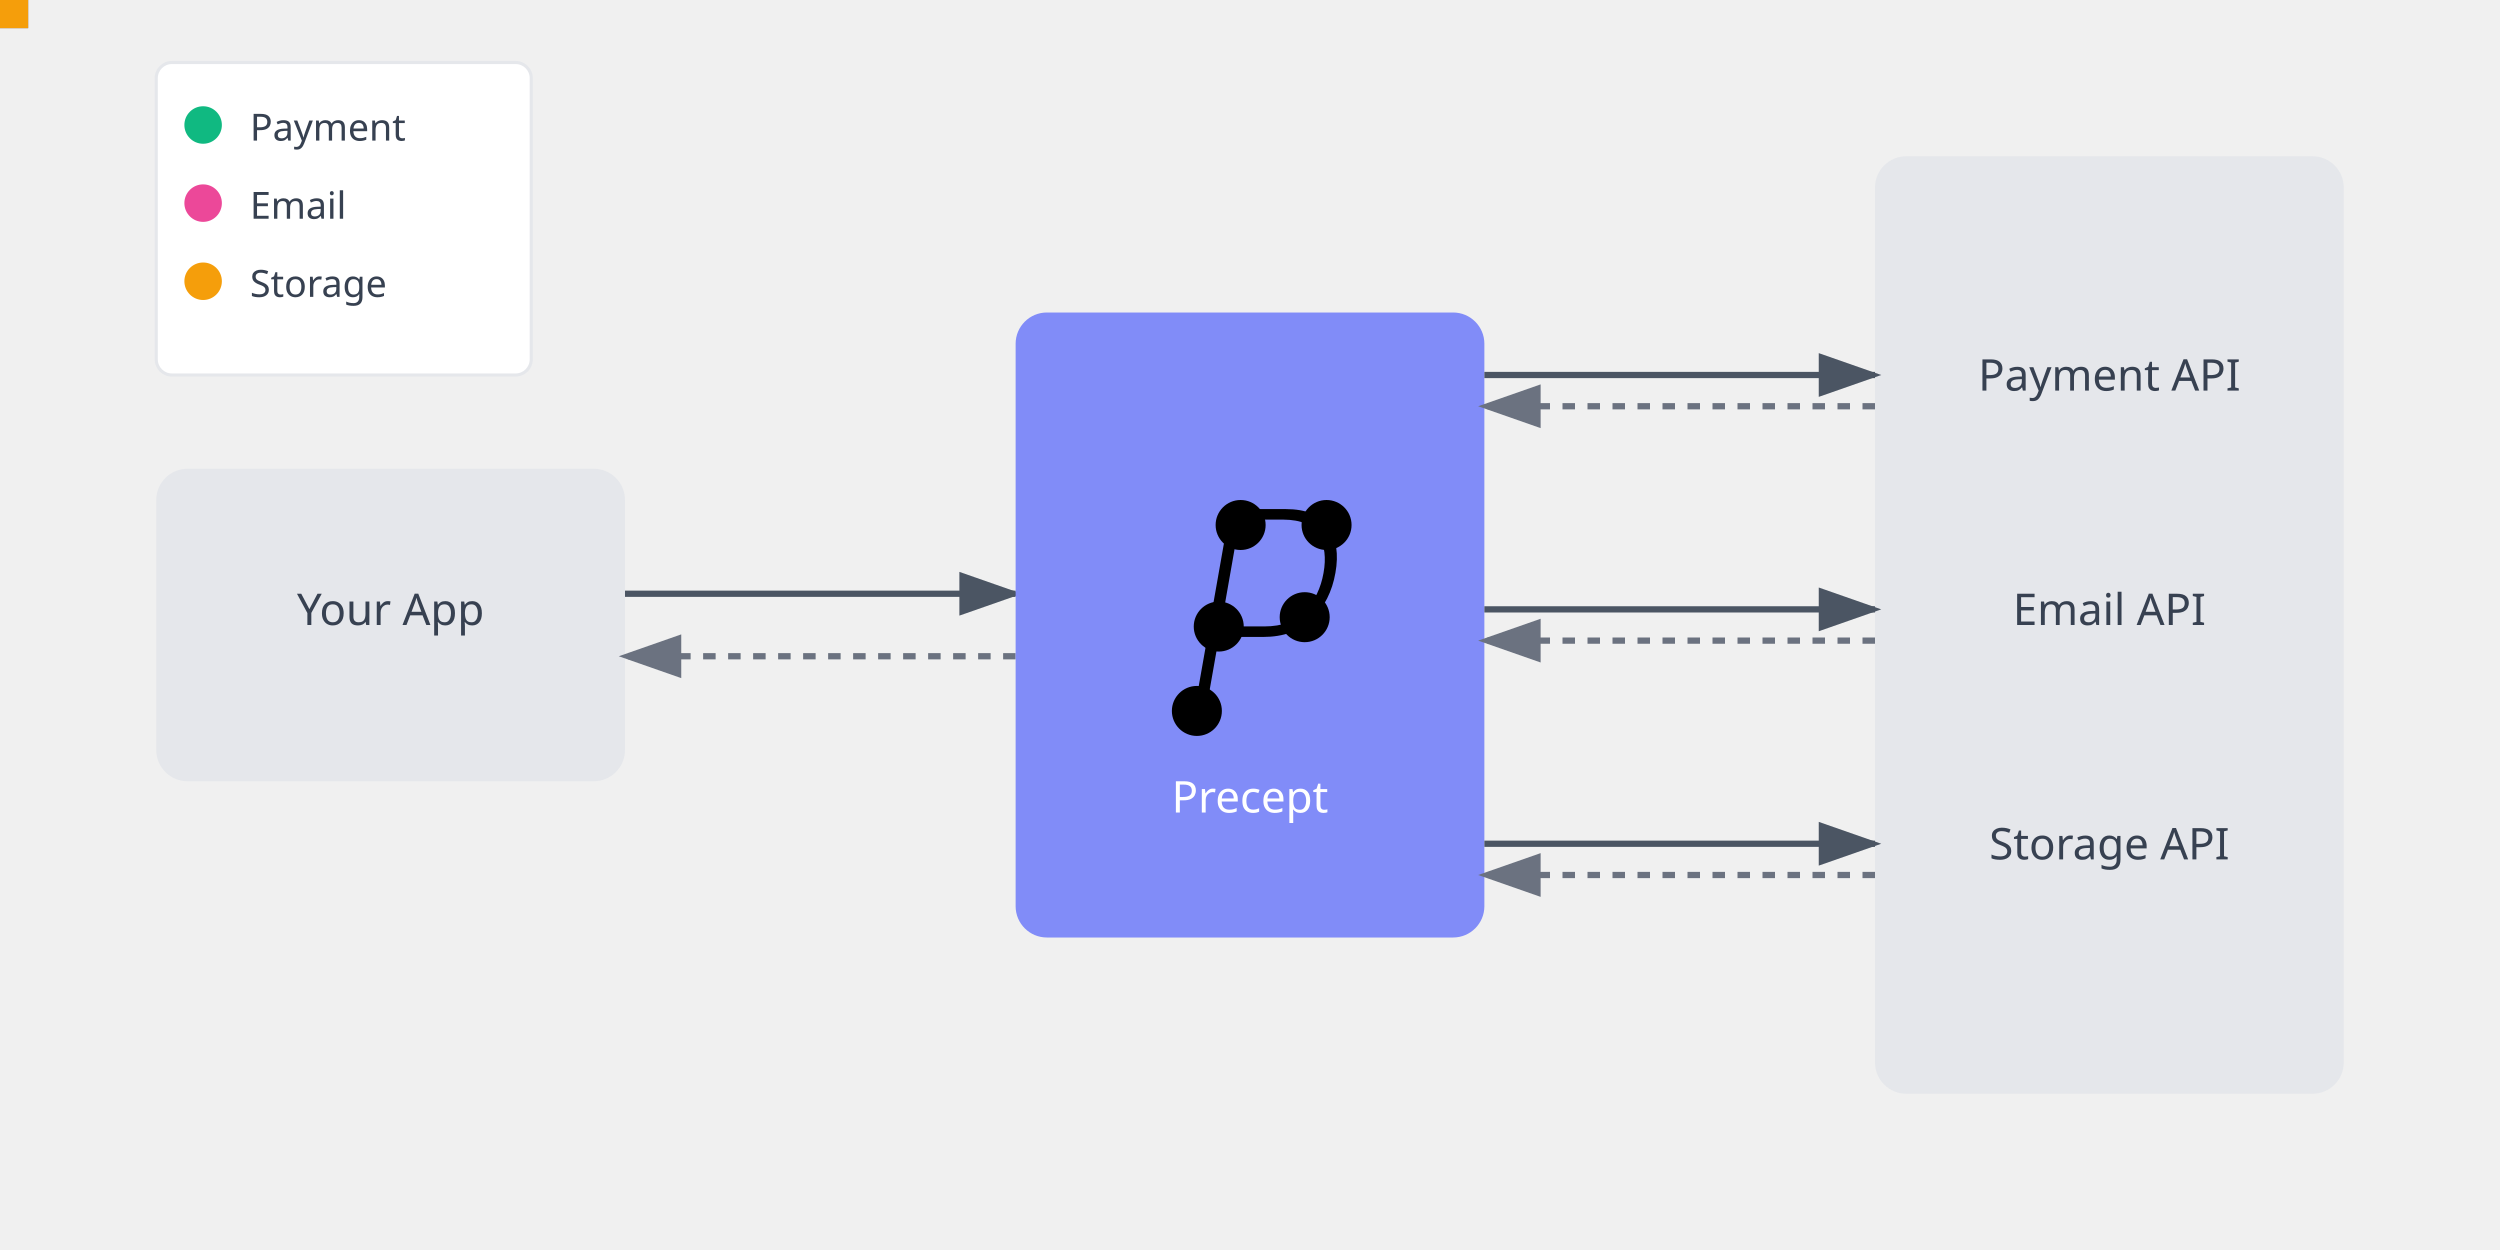
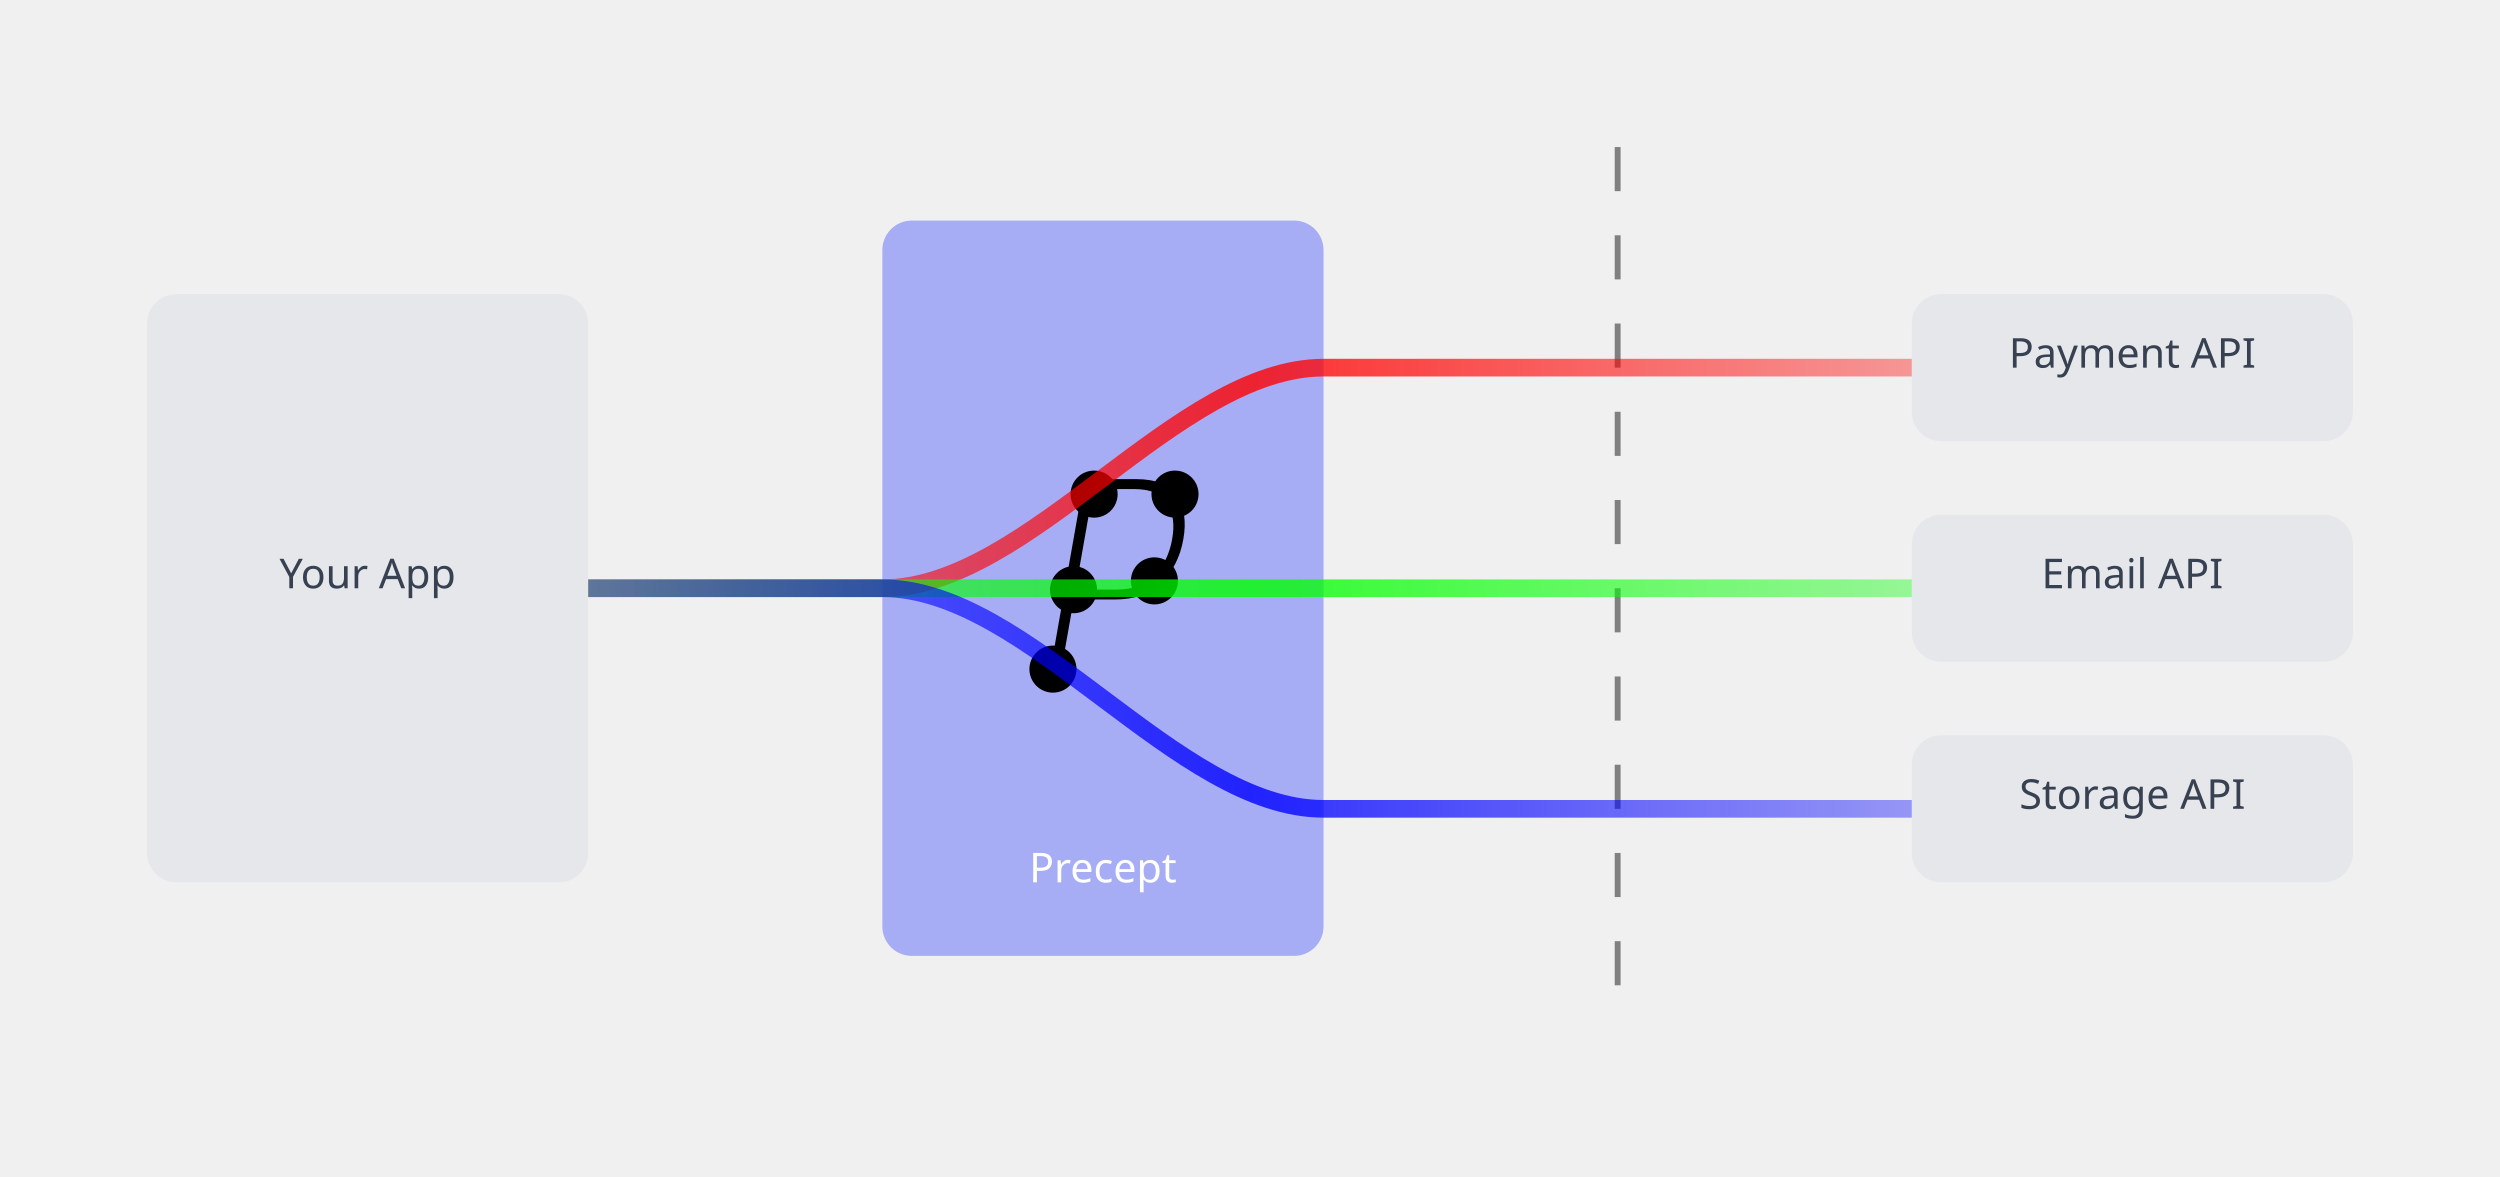
- <svg xmlns="http://www.w3.org/2000/svg" viewBox="0 0 800 400">
+ <svg xmlns="http://www.w3.org/2000/svg" viewBox="0 0 850 400">
  <defs>
-     <marker id="arrowhead" markerWidth="10" markerHeight="7" refX="9" refY="3.5" orient="auto">
-       <polygon points="0 0, 10 3.5, 0 7" fill="#4B5563" />
-     </marker>
-     <marker id="responseArrow" markerWidth="10" markerHeight="7" refX="9" refY="3.5" orient="auto">
-       <polygon points="0 0, 10 3.5, 0 7" fill="#6B7280" />
-     </marker>
+     <linearGradient id="red-comet" gradientUnits="userSpaceOnUse">
+       <stop offset="0%" stop-color="rgb(255,0,0)" stop-opacity="0" />
+       <stop offset="75%" stop-color="rgb(255,0,0)" stop-opacity=".8" />
+       <stop offset="100%" stop-color="rgb(255,0,0)" stop-opacity="0" />
+     </linearGradient>
+     <linearGradient id="red-pulse" gradientUnits="userSpaceOnUse">
+       <stop offset="0%" stop-color="rgb(255,0,0)" stop-opacity="0">
+         <animate attributeName="offset" values="-1;1" dur="2s" repeatCount="indefinite" />
+         <animate attributeName="stop-color" values="rgb(255,255,255);rgb(255,0,0)" dur="2s" repeatCount="indefinite" />
+       </stop>
+       <stop offset="50%" stop-color="rgb(255,0,0)" stop-opacity=".8">
+         <animate attributeName="offset" values="-0.5;1.5" dur="2s" repeatCount="indefinite" />
+         <animate attributeName="stop-color" values="rgb(255,255,255);rgba(255,0,0)" dur="2s" repeatCount="indefinite" />
+       </stop>
+       <stop offset="100%" stop-color="rgb(255,0,0)" stop-opacity="0">
+         <animate attributeName="offset" values="0;2" dur="2s" repeatCount="indefinite" />
+         <animate attributeName="stop-color" values="rgb(255,255,255);rgb(255,0,0)" dur="2s" repeatCount="indefinite" />
+       </stop>
+     </linearGradient>
+     <linearGradient id="green-pulse" gradientUnits="userSpaceOnUse">
+       <stop offset="0%" stop-color="rgb(0,255,0)" stop-opacity="0">
+         <animate attributeName="offset" values="-1;1" dur="2s" repeatCount="indefinite" />
+         <animate attributeName="stop-color" values="rgb(255,255,255);rgb(0,255,0)" dur="2s" repeatCount="indefinite" />
+       </stop>
+       <stop offset="50%" stop-color="rgb(0,255,0)" stop-opacity=".8">
+         <animate attributeName="offset" values="-0.5;1.5" dur="2s" repeatCount="indefinite" />
+         <animate attributeName="stop-color" values="rgb(255,255,255);rgba(0,255,0)" dur="2s" repeatCount="indefinite" />
+       </stop>
+       <stop offset="100%" stop-color="rgb(0,255,0)" stop-opacity="0">
+         <animate attributeName="offset" values="0;2" dur="2s" repeatCount="indefinite" />
+         <animate attributeName="stop-color" values="rgb(255,255,255);rgb(0,255,0)" dur="2s" repeatCount="indefinite" />
+       </stop>
+     </linearGradient>
+     <linearGradient id="blue-pulse" gradientUnits="userSpaceOnUse">
+       <stop offset="0%" stop-color="rgb(0,0,255)" stop-opacity="0">
+         <animate attributeName="offset" values="-1;1" dur="2s" repeatCount="indefinite" />
+         <animate attributeName="stop-color" values="rgb(255,255,255);rgb(0,0,255)" dur="2s" repeatCount="indefinite" />
+       </stop>
+       <stop offset="50%" stop-color="rgb(0,0,255)" stop-opacity=".8">
+         <animate attributeName="offset" values="-0.5;1.5" dur="2s" repeatCount="indefinite" />
+         <animate attributeName="stop-color" values="rgb(255,255,255);rgba(0,0,255)" dur="2s" repeatCount="indefinite" />
+       </stop>
+       <stop offset="100%" stop-color="rgb(0,0,255)" stop-opacity="0">
+         <animate attributeName="offset" values="0;2" dur="2s" repeatCount="indefinite" />
+         <animate attributeName="stop-color" values="rgb(255,255,255);rgb(0,0,255)" dur="2s" repeatCount="indefinite" />
+       </stop>
+     </linearGradient>
  </defs>
  <g id="your-app">
-     <rect x="50" y="150" width="150" height="100" rx="10" fill="#E5E7EB" />
+     <rect x="50" y="100" width="150" height="200" fill="#e5e7eb" rx="10" />
    <text x="125" y="200" text-anchor="middle" alignment-baseline="middle" fill="#374151" font-family="sans-serif" font-size="14">
      Your App
    </text>
-     <line x1="200" y1="190" x2="325" y2="190" stroke="#4B5563" stroke-width="2" marker-end="url(#arrowhead)" />
-     <line x1="325" y1="210" x2="200" y2="210" stroke="#6B7280" stroke-width="2" stroke-dasharray="4" marker-end="url(#responseArrow)" />
  </g>
  <g id="precept">
-     <rect x="325" y="100" width="150" height="200" rx="10" fill="#818CF8" />
-     <text x="400" y="260" text-anchor="middle" fill="white" font-family="sans-serif" font-size="14">
+     <rect x="300" y="75" width="150" height="250" fill="#818CF8aa" rx="10" />
+     <text x="375" y="300" text-anchor="middle" fill="white" font-family="sans-serif" font-size="14">
      Precept
    </text>
-     <g id="logo" transform="translate(375 160) scale(.5)">
+     <g id="logo" transform="translate(350 160) scale(.5)">
      <path d="M12.09 148L37.188 5.812H72.832C85.983 5.812 95.098 9.654 100.176 17.336C105.319 24.953 106.816 34.719 104.668 46.633C102.585 58.547 97.637 68.378 89.824 76.125C82.012 83.807 71.53 87.648 58.379 87.648H30.156L19.512 148H12.09ZM31.426 80.91H59.16C70.684 80.91 79.44 77.622 85.43 71.047C91.484 64.406 95.358 56.301 97.051 46.73C98.809 37.095 97.799 29.022 94.023 22.512C90.312 15.936 82.728 12.616 71.269 12.551H43.438L31.426 80.91Z" fill="#000000" />
      <path d="M32 135C32 143.837 24.837 151 16 151C7.163 151 0 143.837 0 135C0 126.163 7.163 119 16 119C24.837 119 32 126.163 32 135Z" fill="#000000" />
      <path d="M46 81C46 89.837 38.837 97 30 97C21.163 97 14 89.837 14 81C14 72.163 21.163 65 30 65C38.837 65 46 72.163 46 81Z" fill="#000000" />
      <path d="M60 16C60 24.837 52.837 32 44 32C35.163 32 28 24.837 28 16C28 7.163 35.163 0 44 0C52.837 0 60 7.163 60 16Z" fill="#000000" />
      <path d="M115 16C115 24.837 107.837 32 99 32C90.163 32 83 24.837 83 16C83 7.163 90.163 0 99 0C107.837 0 115 7.163 115 16Z" fill="#000000" />
      <path d="M101 75C101 83.837 93.837 91 85 91C76.163 91 69 83.837 69 75C69 66.163 76.163 59 85 59C93.837 59 101 66.163 101 75Z" fill="#000000" />
    </g>
  </g>
-   <g id="apis">
-     <rect x="600" y="50" width="150" height="300" rx="10" fill="#E5E7EB" />
-     <text x="675" y="125" text-anchor="middle" alignment-baseline="middle" fill="#374151" font-family="sans-serif" font-size="14">
+   <line id="firewall" x1="550" x2="550" y1="50" y2="350" stroke="grey" stroke-width="2" stroke-dasharray="15" />
+   <g id="red-api">
+     <rect x="650" y="100" width="150" height="50" fill="#e5e7eb" rx="10" />
+     <text x="725" y="125" text-anchor="middle" alignment-baseline="middle" fill="#374151" font-family="sans-serif" font-size="14">
      Payment API
    </text>
-     <line x1="475" y1="120" x2="600" y2="120" stroke="#4B5563" stroke-width="2" marker-end="url(#arrowhead)" />
-     <line x1="600" y1="130" x2="475" y2="130" stroke="#6B7280" stroke-width="2" stroke-dasharray="4" marker-end="url(#responseArrow)" />
-     <text x="675" y="200" text-anchor="middle" alignment-baseline="middle" fill="#374151" font-family="sans-serif" font-size="14">
+   </g>
+   <g id="green-api">
+     <rect x="650" y="175" width="150" height="50" fill="#e5e7eb" rx="10" />
+     <text x="725" y="200" text-anchor="middle" alignment-baseline="middle" fill="#374151" font-family="sans-serif" font-size="14">
      Email API
    </text>
-     <line x1="475" y1="195" x2="600" y2="195" stroke="#4B5563" stroke-width="2" marker-end="url(#arrowhead)" />
-     <line x1="600" y1="205" x2="475" y2="205" stroke="#6B7280" stroke-width="2" stroke-dasharray="4" marker-end="url(#responseArrow)" />
-     <text x="675" y="275" text-anchor="middle" alignment-baseline="middle" fill="#374151" font-family="sans-serif" font-size="14">
+   </g>
+   <g id="blue-api">
+     <rect x="650" y="250" width="150" height="50" fill="#e5e7eb" rx="10" />
+     <text x="725" y="275" text-anchor="middle" alignment-baseline="middle" fill="#374151" font-family="sans-serif" font-size="14">
      Storage API
    </text>
-     <line x1="475" y1="270" x2="600" y2="270" stroke="#4B5563" stroke-width="2" marker-end="url(#arrowhead)" />
-     <line x1="600" y1="280" x2="475" y2="280" stroke="#6B7280" stroke-width="2" stroke-dasharray="4" marker-end="url(#responseArrow)" />
  </g>
-   <polygon id="api-1-packet" fill="#10B981" points="-9 0  -9 9  9 9  9 0  9 -9  -9 -9">
-     <animate attributeName="points" dur="6s" repeatCount="indefinite" values="-9 0  -9   9      9   9      9 0  9   -9      -9   -9;               -9 0  -9   9      9   9      9 0  9   -9      -9   -9;               -9 0  -4.5 7.794  4.5 7.794  9 0  4.5 -7.794  -4.5 -7.794;               -9 0  -4.5 7.794  4.5 7.794  9 0  4.5 -7.794  -4.5 -7.794;               -9 0  -9   9      9   9      9 0  9   -9      -9   -9;               -9 0  -9   9      9   9      9 0  9   -9      -9   -9;" keyTimes="0; 0.2; 0.3; 0.7; 0.8; 1" />
-     <animateMotion path="M200,190 h125 l150,-70 h125 m 0,10 h-125 l-150,80 h-125" dur="6s" repeatCount="indefinite" />
-   </polygon>
-   <polygon id="api-2-packet" fill="#EC4899" points="-9 0  -9 9  9 9  9 0  9 -9  -9 -9" transform="rotate(90)">
-     <animate attributeName="points" dur="6s" begin="1.5s" repeatCount="indefinite" values="-9 0  -9 9      9   9      9 0  9   -9      -9 -9;               -9 0  -9 9      9   9      9 0  9   -9      -9 -9;               -9 0  -1 1.732  4.5 7.794  2 0  4.5 -7.794  -1 -1.732;               -9 0  -1 1.732  4.5 7.794  2 0  4.5 -7.794  -1 -1.732;               -9 0  -9 9      9   9      9 0  9   -9      -9 -9;               -9 0  -9 9      9   9      9 0  9   -9      -9 -9;" keyTimes="0; 0.2; 0.3; 0.7; 0.8; 1" />
-     <animateMotion path="M200,190 h125 l150,5 h125 m 0,10 h-125 l-150,5 h-125" dur="6s" begin="1.5s" repeatCount="indefinite" />
-   </polygon>
-   <polygon id="api-3-packet" fill="#F59E0B" transform="rotate(-90)" points="-9 0  -9 9  9 9  9 0  9 -9  -9 -9">
-     <animate attributeName="points" dur="6s" begin="3s" repeatCount="indefinite" values="-9   0  -9 9  9 9  9 0  9   -9  -9 -9;               -9   0  -9 9  9 9  9 0  9   -9  -9 -9;               -4.5 0  -9 9  0 9  9 9  4.5  0   0 -9;               -4.5 0  -9 9  0 9  9 9  4.5  0   0 -9;               -9   0  -9 9  9 9  9 0  9   -9  -9 -9;               -9   0  -9 9  9 9  9 0  9   -9  -9 -9;" keyTimes="0; 0.2; 0.3; 0.7; 0.8; 1" />
-     <animateMotion path="M200,190 h125 l150,80 h125 m 0,10 h-125 l-150,-70 h-125" dur="6s" begin="3s" repeatCount="indefinite" />
-   </polygon>
-   <rect x="50" y="20" width="120" height="100" rx="5" fill="white" stroke="#E5E7EB" />
-   <circle cx="65" cy="40" r="6" fill="#10B981" />
-   <text x="80" y="45" fill="#374151" font-family="sans-serif" font-size="12">
-     Payment
-   </text>
-   <circle cx="65" cy="65" r="6" fill="#EC4899" />
-   <text x="80" y="70" fill="#374151" font-family="sans-serif" font-size="12">
-     Email
-   </text>
-   <circle cx="65" cy="90" r="6" fill="#F59E0B" />
-   <text x="80" y="95" fill="#374151" font-family="sans-serif" font-size="12">
-     Storage
-   </text>
+   <path id="red-path" d="M 200 200             L 300 200             C 350 200, 400 125, 450 125            L 650 125" fill="none" stroke="url(#red-pulse)" stroke-width="6">
+     <animate attributeName="display" values="initial;none;none" dur="6s" repeatCount="indefinite" />
+   </path>
+   <path id="green-path" d="M 200 200             L 650 200" fill="none" stroke="url(#green-pulse)" stroke-width="6">
+     <animate attributeName="display" values="none;initial;none" dur="6s" repeatCount="indefinite" />
+   </path>
+   <path id="blue-path" d="M 200 200             L 300 200             C 350 200, 400 275, 450 275            L 650 275" fill="none" stroke="url(#blue-pulse)" stroke-width="6">
+     <animate attributeName="display" values="none;none;initial" dur="6s" repeatCount="indefinite" />
+   </path>
</svg>
